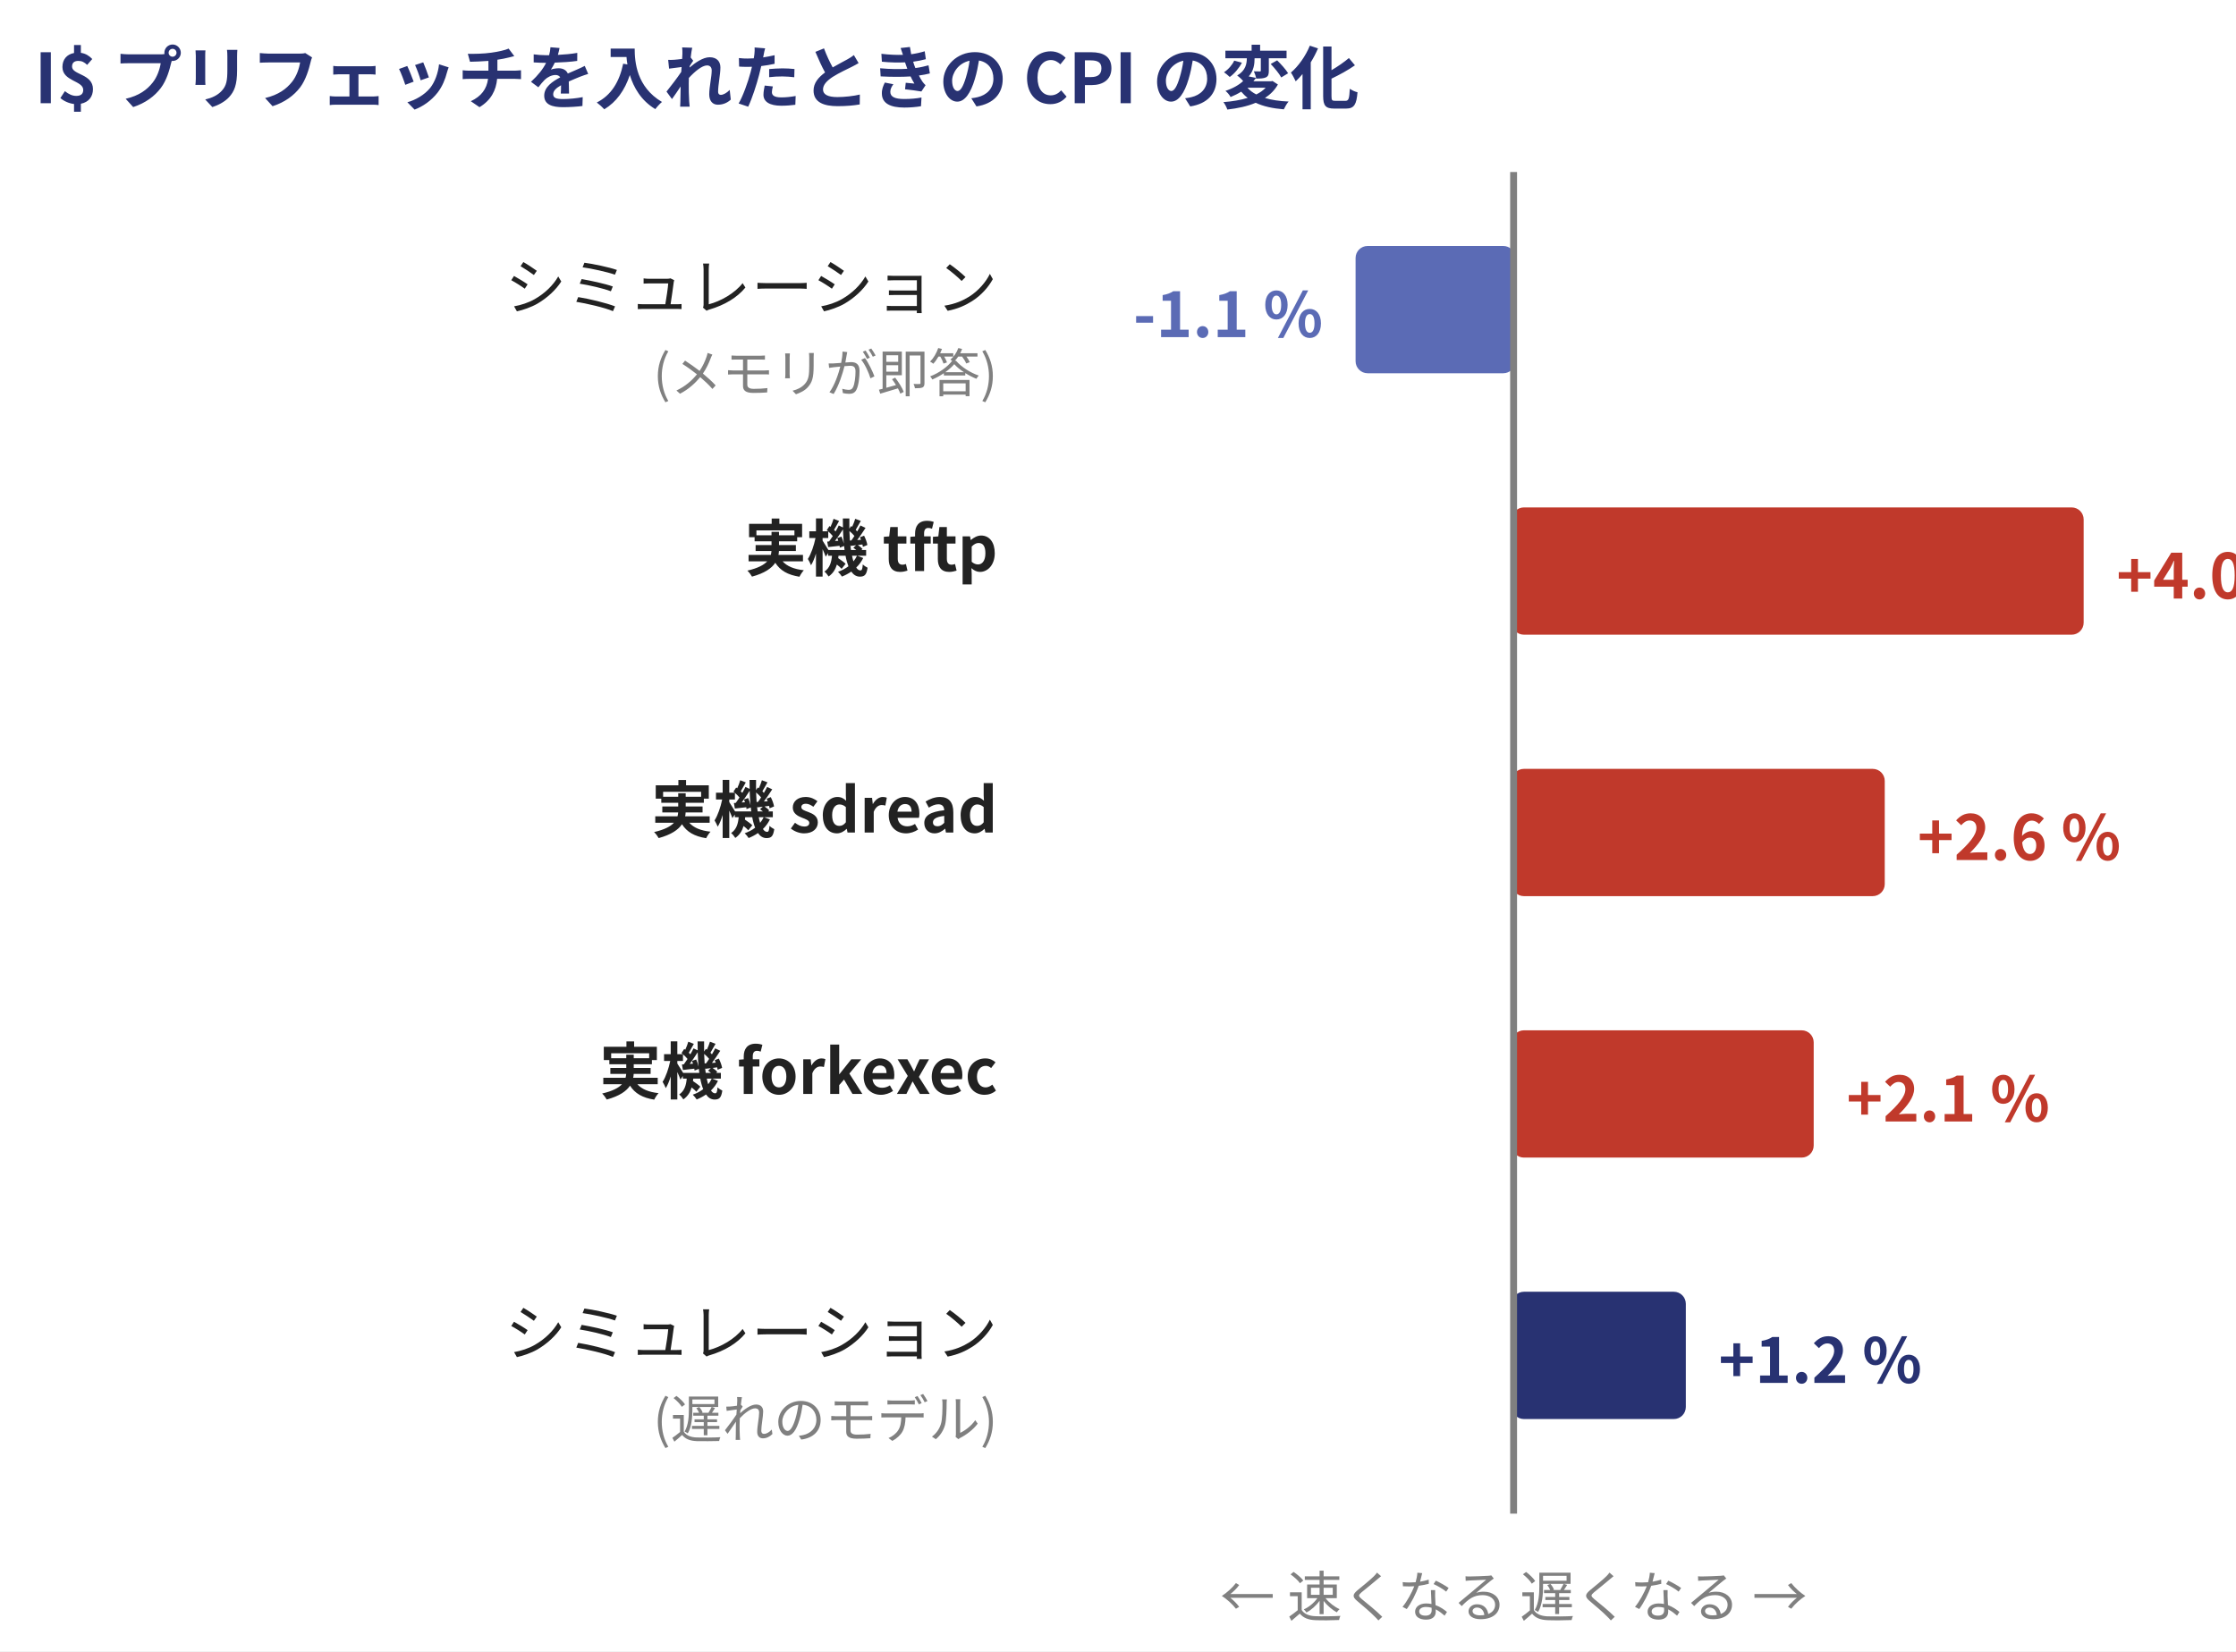
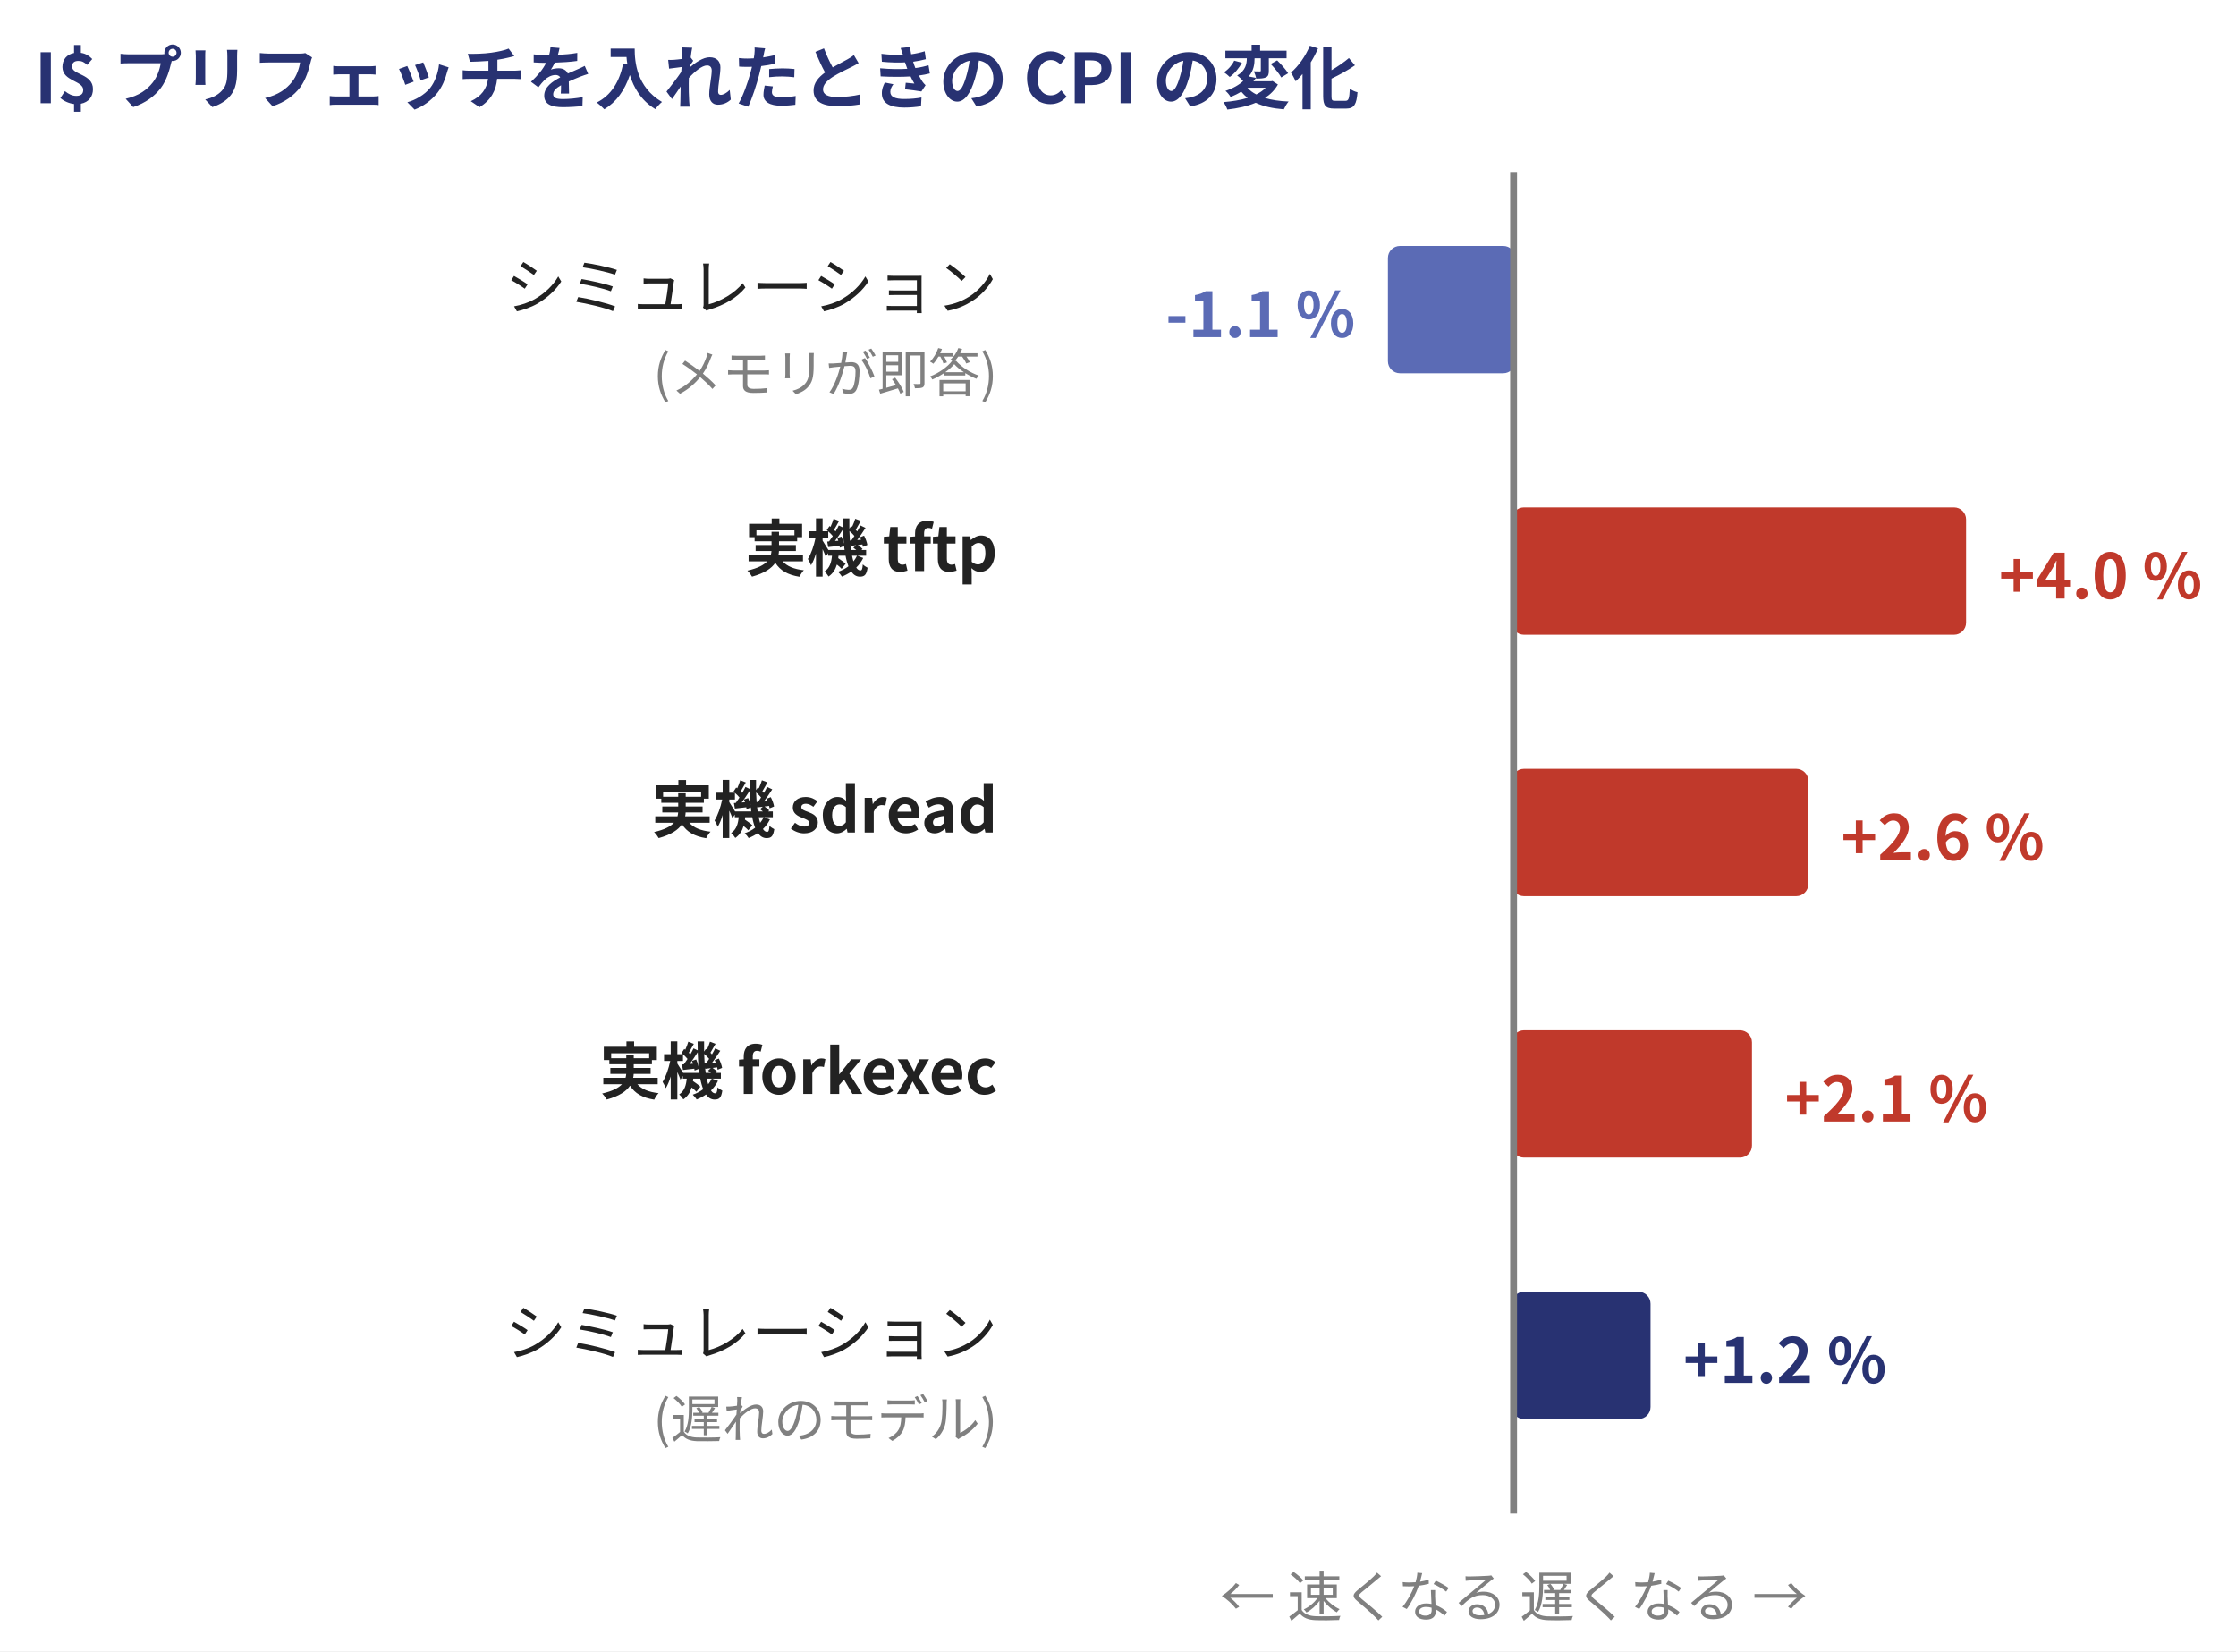
<svg xmlns="http://www.w3.org/2000/svg" width="13.0cm" height="9.6cm" viewBox="0 0 650 480">
  <rect x="0" y="0" width="650" height="480" fill="#FFFFFF" />
  <text x="10" y="30" font-family="'Noto Sans CJK JP', 'Noto Sans', 'Hiragino Sans', sans-serif" font-size="20" text-anchor="start" font-weight="bold" fill="#283272">I$ プリフェッチを入れたときの CPI の変化</text>
  <text x="290" y="90" font-family="'Noto Sans CJK JP', 'Noto Sans', 'Hiragino Sans', sans-serif" font-size="18" text-anchor="end" font-weight="normal" fill="#222222">シミュレーション</text>
  <text x="290" y="114" font-family="'Noto Sans CJK JP', 'Noto Sans', 'Hiragino Sans', sans-serif" font-size="15" text-anchor="end" font-weight="normal" fill="#808080">(メモリが即答)</text>
-   <rect x="394.565" y="72" width="45.435" height="36" rx="3" fill="#5B6BB5" stroke="#5B6BB5" stroke-width="1" />
-   <text x="384.565" y="98" font-family="'Noto Sans CJK JP', 'Noto Sans', 'Hiragino Sans', sans-serif" font-size="18" text-anchor="end" font-weight="bold" fill="#5B6BB5">-1.1 %</text>
+   <rect x="403.966" y="72" width="36.034" height="36" rx="3" fill="#5B6BB5" stroke="#5B6BB5" stroke-width="1" />
+   <text x="393.966" y="98" font-family="'Noto Sans CJK JP', 'Noto Sans', 'Hiragino Sans', sans-serif" font-size="18" text-anchor="end" font-weight="bold" fill="#5B6BB5">-1.1 %</text>
  <text x="290" y="166" font-family="'Noto Sans CJK JP', 'Noto Sans', 'Hiragino Sans', sans-serif" font-size="18" text-anchor="end" font-weight="bold" fill="#222222">実機 tftp</text>
-   <rect x="440" y="148" width="165.217" height="36" rx="3" fill="#C0392B" stroke="#C0392B" stroke-width="1" />
-   <text x="615.217" y="174" font-family="'Noto Sans CJK JP', 'Noto Sans', 'Hiragino Sans', sans-serif" font-size="18" text-anchor="start" font-weight="bold" fill="#C0392B">+4.0 %</text>
+   <rect x="440" y="148" width="131.034" height="36" rx="3" fill="#C0392B" stroke="#C0392B" stroke-width="1" />
+   <text x="581.034" y="174" font-family="'Noto Sans CJK JP', 'Noto Sans', 'Hiragino Sans', sans-serif" font-size="18" text-anchor="start" font-weight="bold" fill="#C0392B">+4.0 %</text>
  <text x="290" y="242" font-family="'Noto Sans CJK JP', 'Noto Sans', 'Hiragino Sans', sans-serif" font-size="18" text-anchor="end" font-weight="bold" fill="#222222">実機 sdread</text>
-   <rect x="440" y="224" width="107.391" height="36" rx="3" fill="#C0392B" stroke="#C0392B" stroke-width="1" />
-   <text x="557.391" y="250" font-family="'Noto Sans CJK JP', 'Noto Sans', 'Hiragino Sans', sans-serif" font-size="18" text-anchor="start" font-weight="bold" fill="#C0392B">+2.6 %</text>
+   <rect x="440" y="224" width="85.172" height="36" rx="3" fill="#C0392B" stroke="#C0392B" stroke-width="1" />
+   <text x="535.172" y="250" font-family="'Noto Sans CJK JP', 'Noto Sans', 'Hiragino Sans', sans-serif" font-size="18" text-anchor="start" font-weight="bold" fill="#C0392B">+2.6 %</text>
  <text x="290" y="318" font-family="'Noto Sans CJK JP', 'Noto Sans', 'Hiragino Sans', sans-serif" font-size="18" text-anchor="end" font-weight="bold" fill="#222222">実機 forkexec</text>
-   <rect x="440" y="300" width="86.739" height="36" rx="3" fill="#C0392B" stroke="#C0392B" stroke-width="1" />
-   <text x="536.739" y="326" font-family="'Noto Sans CJK JP', 'Noto Sans', 'Hiragino Sans', sans-serif" font-size="18" text-anchor="start" font-weight="bold" fill="#C0392B">+2.1 %</text>
+   <rect x="440" y="300" width="68.793" height="36" rx="3" fill="#C0392B" stroke="#C0392B" stroke-width="1" />
+   <text x="518.793" y="326" font-family="'Noto Sans CJK JP', 'Noto Sans', 'Hiragino Sans', sans-serif" font-size="18" text-anchor="start" font-weight="bold" fill="#C0392B">+2.1 %</text>
  <text x="290" y="394" font-family="'Noto Sans CJK JP', 'Noto Sans', 'Hiragino Sans', sans-serif" font-size="18" text-anchor="end" font-weight="normal" fill="#222222">シミュレーション</text>
  <text x="290" y="418" font-family="'Noto Sans CJK JP', 'Noto Sans', 'Hiragino Sans', sans-serif" font-size="15" text-anchor="end" font-weight="normal" fill="#808080">(遅れのモデル)</text>
-   <rect x="440" y="376" width="49.565" height="36" rx="3" fill="#283272" stroke="#283272" stroke-width="1" />
-   <text x="499.565" y="402" font-family="'Noto Sans CJK JP', 'Noto Sans', 'Hiragino Sans', sans-serif" font-size="18" text-anchor="start" font-weight="bold" fill="#283272">+1.2 %</text>
+   <rect x="440" y="376" width="39.31" height="36" rx="3" fill="#283272" stroke="#283272" stroke-width="1" />
+   <text x="489.31" y="402" font-family="'Noto Sans CJK JP', 'Noto Sans', 'Hiragino Sans', sans-serif" font-size="18" text-anchor="start" font-weight="bold" fill="#283272">+1.2 %</text>
  <line x1="440" y1="50" x2="440" y2="440" stroke="#808080" stroke-width="2" />
  <text x="440" y="470" font-family="'Noto Sans CJK JP', 'Noto Sans', 'Hiragino Sans', sans-serif" font-size="16" text-anchor="middle" font-weight="normal" fill="#808080">← 速くなる   遅くなる →</text>
</svg>
